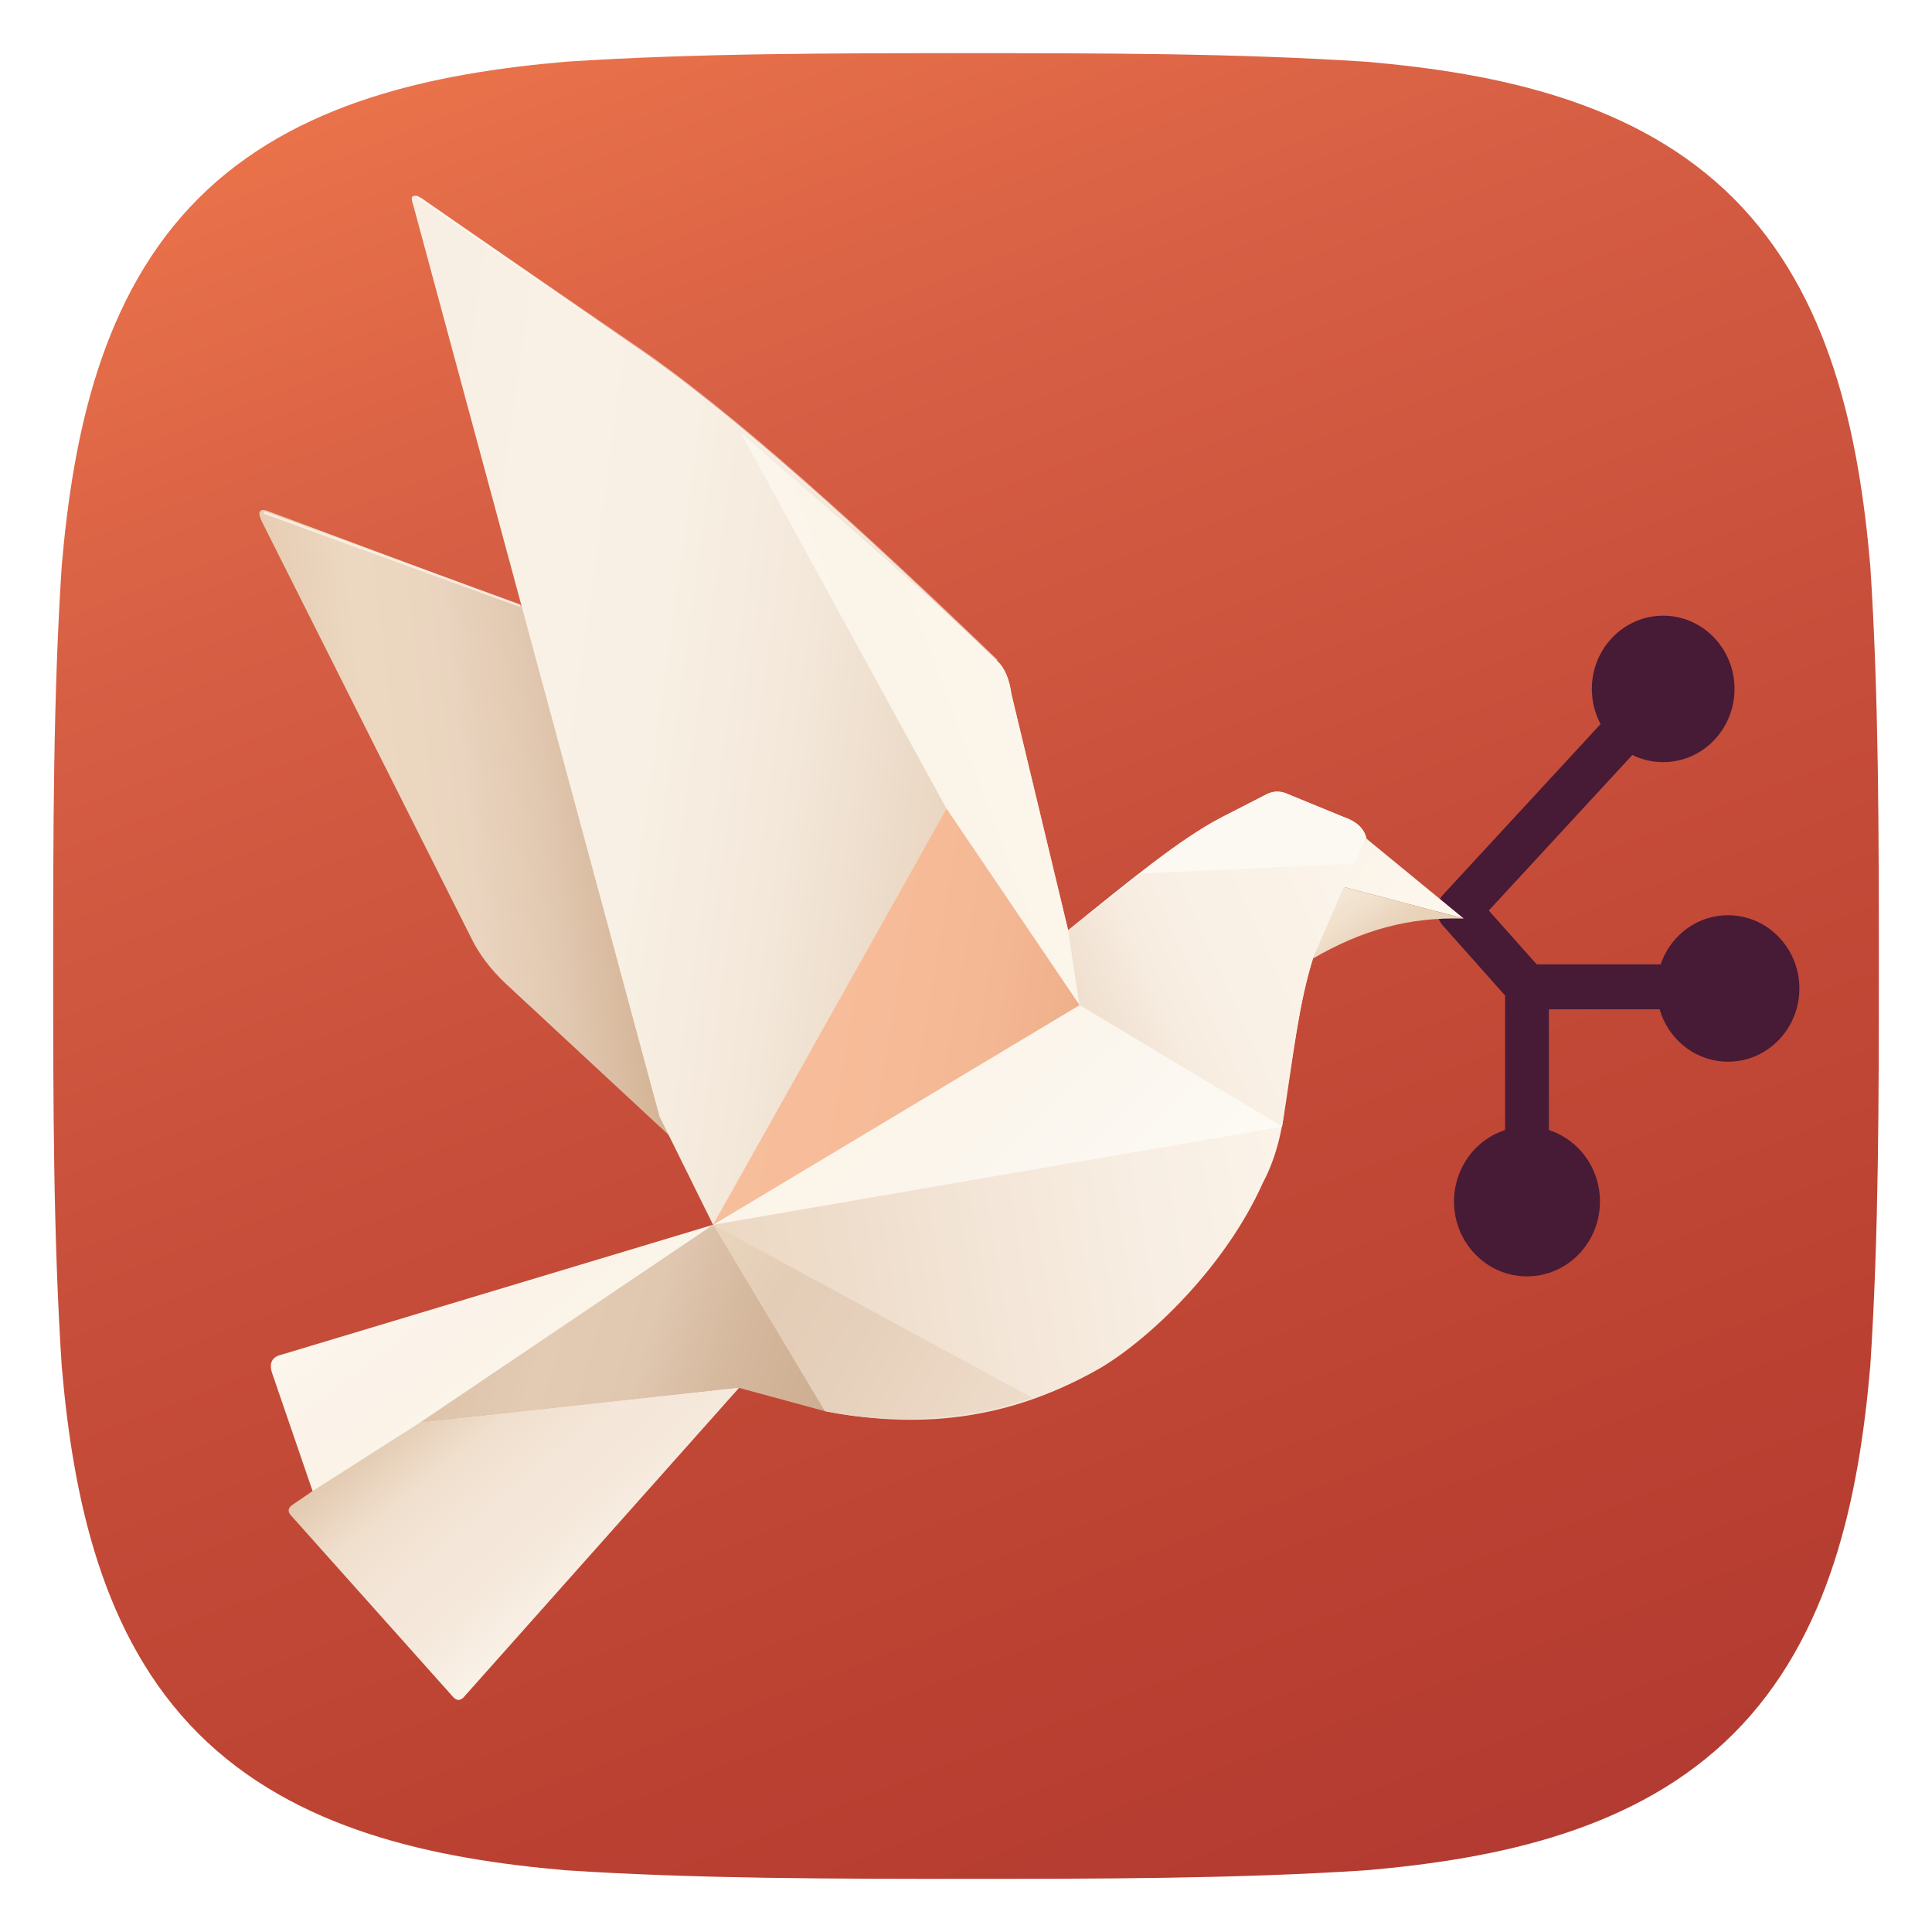
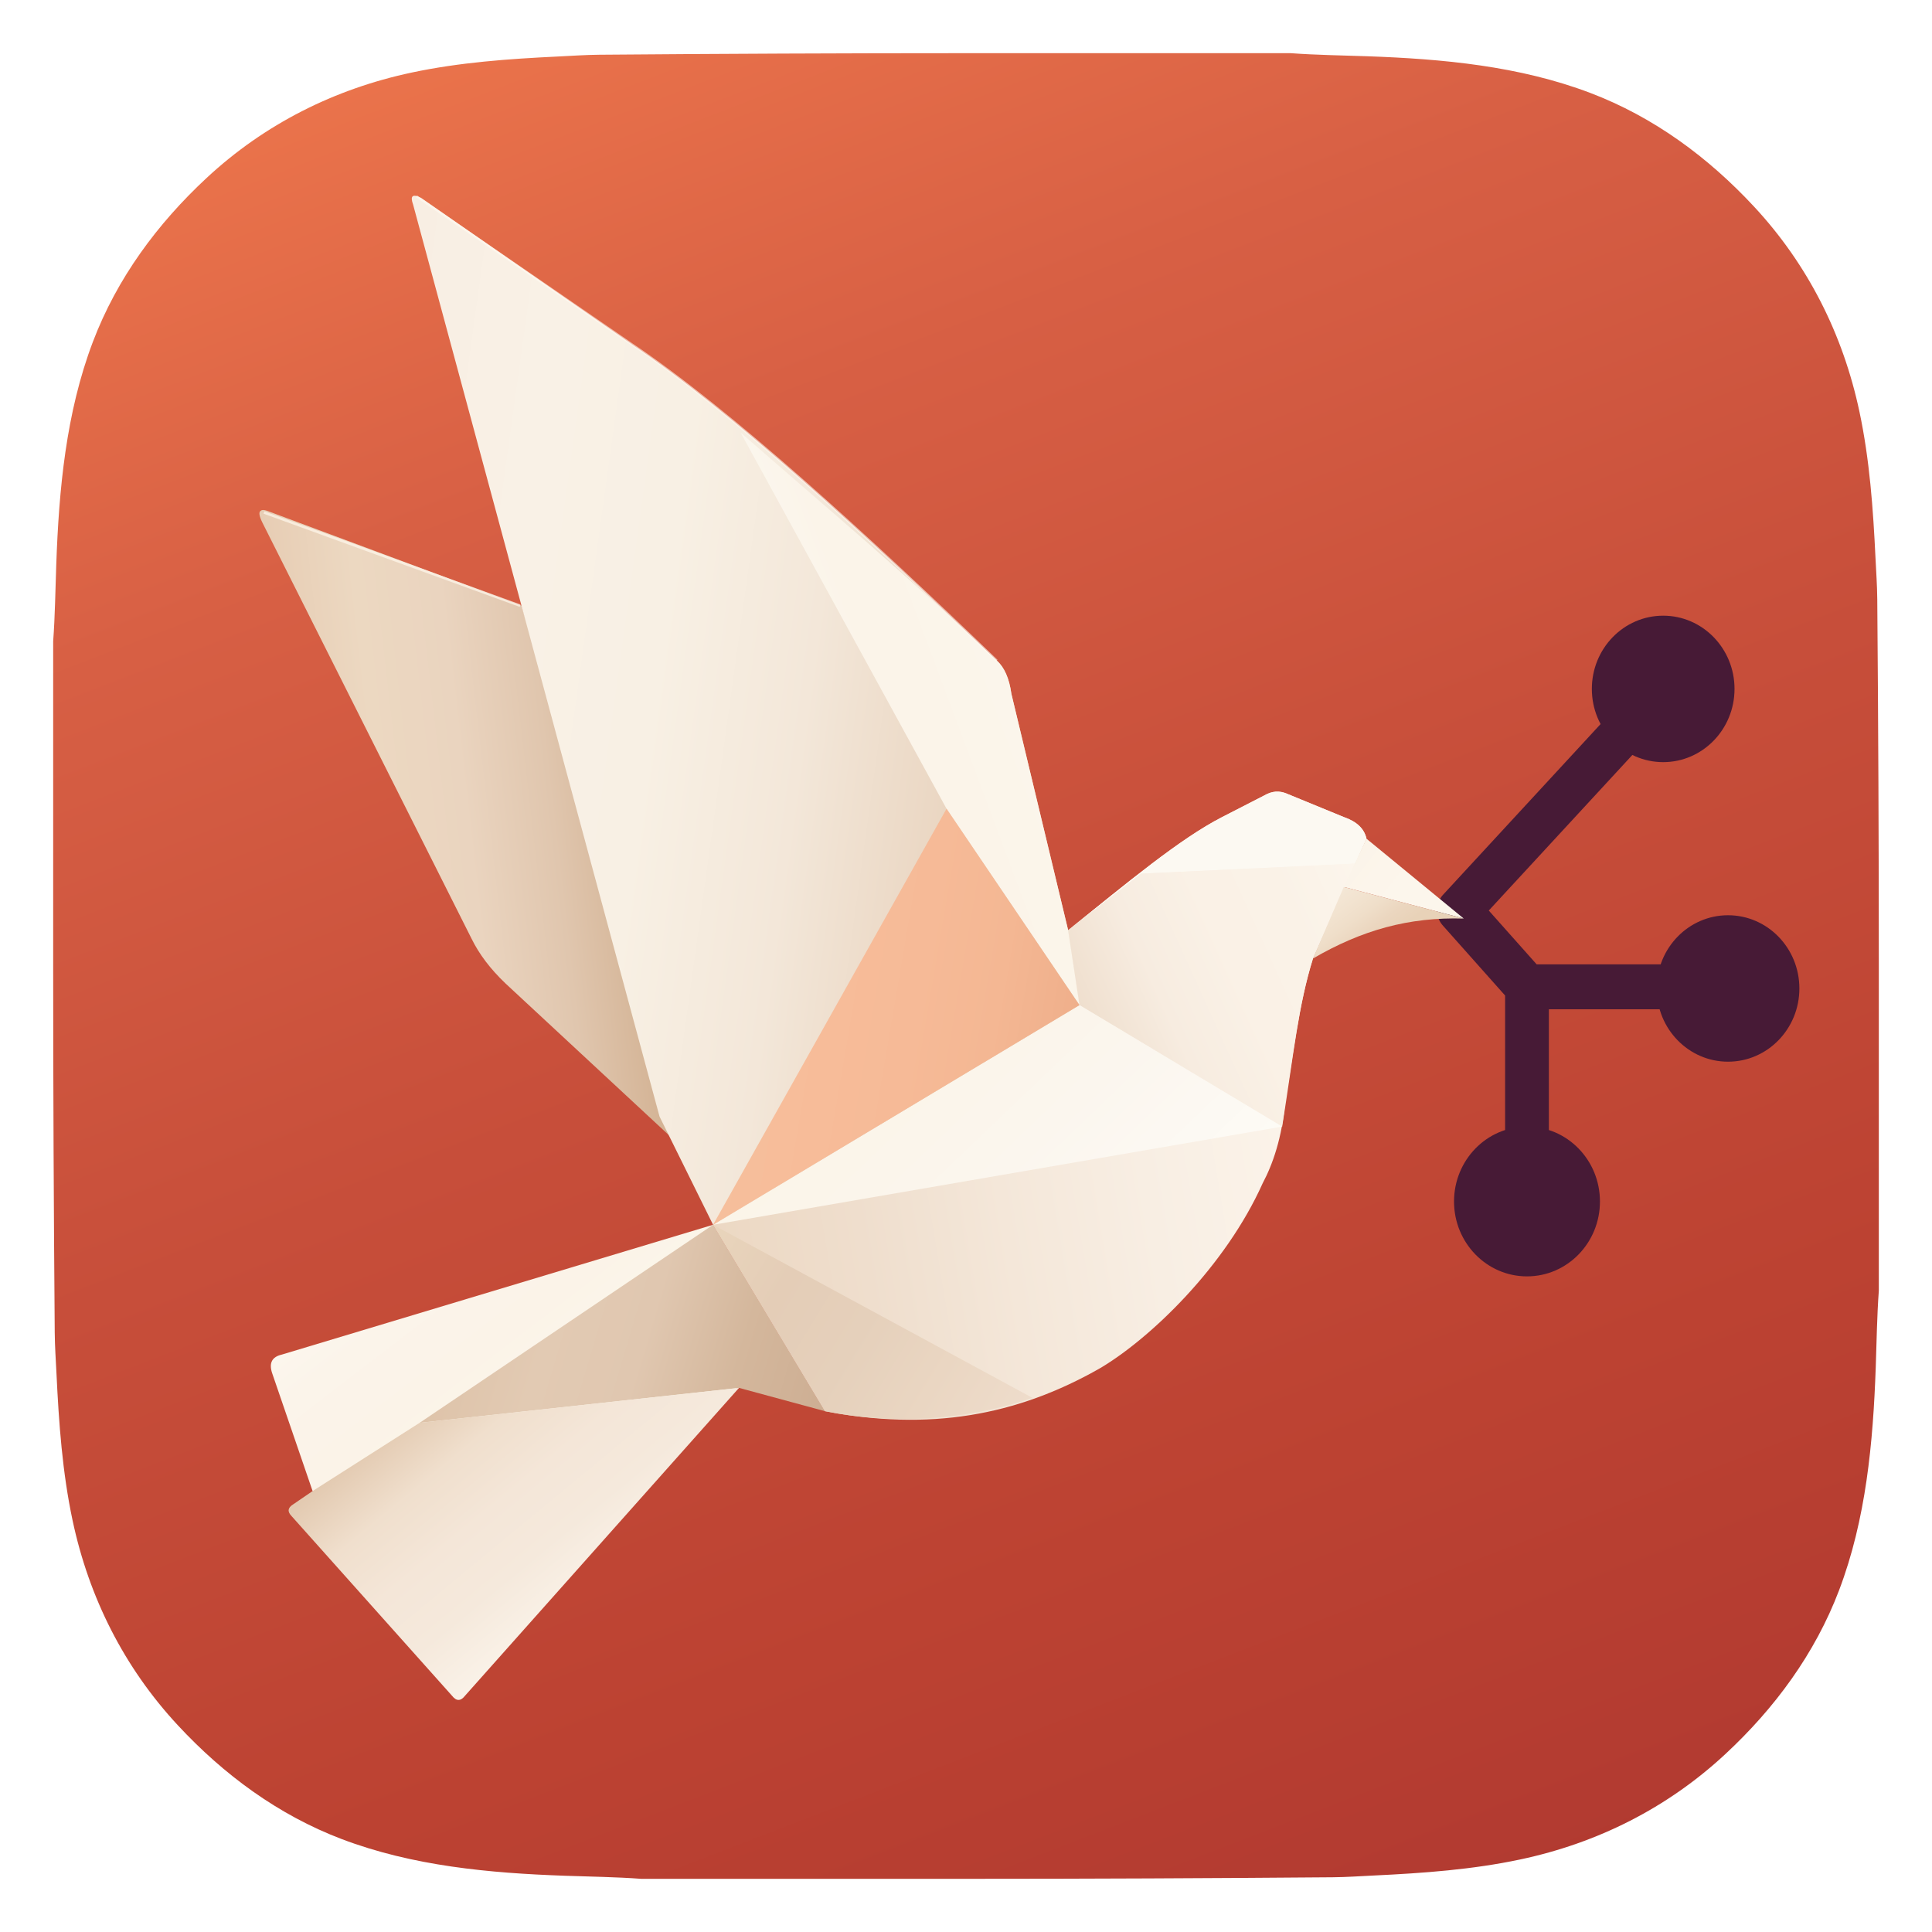
<svg xmlns="http://www.w3.org/2000/svg" viewBox="76 76 872 872" width="1024" height="1024">
  <defs>
    <linearGradient id="tile" gradientUnits="userSpaceOnUse" x1="376.4" y1="-38.5" x2="877.6" y2="1293.5">
      <stop offset="0" stop-color="#f0794d" />
      <stop offset="0.25" stop-color="#d75f44" />
      <stop offset="0.5" stop-color="#c74e3a" />
      <stop offset="0.75" stop-color="#bc4232" />
      <stop offset="1" stop-color="#af3830" />
    </linearGradient>
    <linearGradient id="rear-wing" gradientUnits="userSpaceOnUse" x1="216.7" y1="564.2" x2="425.2" y2="539.6">
      <stop offset="0" stop-color="#e7cdb4" />
      <stop offset="0.25" stop-color="#ecd8c1" />
      <stop offset="0.5" stop-color="#ead4bf" />
      <stop offset="0.75" stop-color="#e0c6ae" />
      <stop offset="1" stop-color="#d2b192" />
    </linearGradient>
    <linearGradient id="wing-front" gradientUnits="userSpaceOnUse" x1="251.2" y1="416.4" x2="624" y2="469.3">
      <stop offset="0" stop-color="#f8eee3" />
      <stop offset="0.25" stop-color="#f9f1e6" />
      <stop offset="0.5" stop-color="#f8f0e4" />
      <stop offset="0.75" stop-color="#f3e7d9" />
      <stop offset="1" stop-color="#ead6c2" />
    </linearGradient>
    <linearGradient id="wing-edge" gradientUnits="userSpaceOnUse" x1="664.3" y1="488.4" x2="571.2" y2="524.1">
      <stop offset="0" stop-color="#fbf5eb" />
      <stop offset="0.25" stop-color="#fbf5ea" />
      <stop offset="0.5" stop-color="#fbf4e9" />
      <stop offset="0.75" stop-color="#fbf4e9" />
      <stop offset="1" stop-color="#fbf6ed" />
    </linearGradient>
    <linearGradient id="wing-fold" gradientUnits="userSpaceOnUse" x1="496.3" y1="638.5" x2="693.1" y2="673">
      <stop offset="0" stop-color="#f6bf9c" />
      <stop offset="0.25" stop-color="#f7bc99" />
      <stop offset="0.5" stop-color="#f6ba97" />
      <stop offset="0.75" stop-color="#f4b793" />
      <stop offset="1" stop-color="#efaf8b" />
    </linearGradient>
    <linearGradient id="tail-top" gradientUnits="userSpaceOnUse" x1="248.6" y1="828.3" x2="306.7" y2="906">
      <stop offset="0" stop-color="#fcf6ed" />
      <stop offset="0.25" stop-color="#fbf4ea" />
      <stop offset="0.5" stop-color="#fbf3e9" />
      <stop offset="0.75" stop-color="#fbf3e8" />
      <stop offset="1" stop-color="#fbf5e9" />
    </linearGradient>
    <linearGradient id="tail-inner" gradientUnits="userSpaceOnUse" x1="313.6" y1="824.6" x2="540.4" y2="893.7">
      <stop offset="0" stop-color="#dec3a9" />
      <stop offset="0.25" stop-color="#e2cab3" />
      <stop offset="0.5" stop-color="#e0c7b0" />
      <stop offset="0.75" stop-color="#d4b79c" />
      <stop offset="1" stop-color="#cdae93" />
    </linearGradient>
    <linearGradient id="tail-bottom" gradientUnits="userSpaceOnUse" x1="378" y1="1017.2" x2="281.6" y2="897.5">
      <stop offset="0" stop-color="#faf2e8" />
      <stop offset="0.25" stop-color="#f5e9dc" />
      <stop offset="0.5" stop-color="#f4e6d8" />
      <stop offset="0.75" stop-color="#f0dfcd" />
      <stop offset="1" stop-color="#e3cab1" />
    </linearGradient>
    <linearGradient id="neck" gradientUnits="userSpaceOnUse" x1="876.3" y1="586" x2="704.1" y2="666.3">
      <stop offset="0" stop-color="#fcf5ec" />
      <stop offset="0.25" stop-color="#faf2e7" />
      <stop offset="0.5" stop-color="#faf1e6" />
      <stop offset="0.75" stop-color="#f7ece0" />
      <stop offset="1" stop-color="#efdfce" />
    </linearGradient>
    <linearGradient id="breast-top" gradientUnits="userSpaceOnUse" x1="739.4" y1="801" x2="605.8" y2="657.5">
      <stop offset="0" stop-color="#fdfbf5" />
      <stop offset="0.25" stop-color="#fcf8f2" />
      <stop offset="0.5" stop-color="#fbf6ee" />
      <stop offset="0.75" stop-color="#fbf5eb" />
      <stop offset="1" stop-color="#fbf5e9" />
    </linearGradient>
    <linearGradient id="breast-bottom" gradientUnits="userSpaceOnUse" x1="834.6" y1="797.2" x2="483.8" y2="857.6">
      <stop offset="0" stop-color="#fbf3e9" />
      <stop offset="0.25" stop-color="#f8eee3" />
      <stop offset="0.5" stop-color="#f4e7d9" />
      <stop offset="0.75" stop-color="#efdecd" />
      <stop offset="1" stop-color="#ecd8c3" />
    </linearGradient>
    <linearGradient id="belly" gradientUnits="userSpaceOnUse" x1="647.8" y1="919.1" x2="459.8" y2="800.8">
      <stop offset="0" stop-color="#eedccb" />
      <stop offset="0.25" stop-color="#ead6c2" />
      <stop offset="0.5" stop-color="#e5d0bb" />
      <stop offset="0.75" stop-color="#e4cdb7" />
      <stop offset="1" stop-color="#e9d5bc" />
    </linearGradient>
    <linearGradient id="beak-top" gradientUnits="userSpaceOnUse" x1="874" y1="551" x2="934" y2="599">
      <stop offset="0" stop-color="#fbf4e9" />
      <stop offset="0.25" stop-color="#fcf5eb" />
      <stop offset="0.5" stop-color="#fcf6ec" />
      <stop offset="0.75" stop-color="#fcf6ec" />
      <stop offset="1" stop-color="#faf4e9" />
    </linearGradient>
    <linearGradient id="beak-bottom" gradientUnits="userSpaceOnUse" x1="860" y1="580" x2="883" y2="613">
      <stop offset="0" stop-color="#f4e7d6" />
      <stop offset="0.25" stop-color="#f2e3d0" />
      <stop offset="0.5" stop-color="#efdec9" />
      <stop offset="0.75" stop-color="#ebd6bf" />
      <stop offset="1" stop-color="#e8d2b8" />
    </linearGradient>
  </defs>
  <g transform="translate(100 100) scale(0.731794 0.75114) translate(-64 -79)">
    <g id="background">
-       <path d="M627 79         C707.915 79.000 793.415 79.000 873.806 84.136         C954.785 90.972 1040.822 108.201 1100.425 166.268         C1160.027 224.335 1177.711 308.157 1184.728 387.051         C1190.000 465.371 1190.000 548.669 1190.000 627.500         C1190.000 706.331 1190.000 789.629 1184.728 867.949         C1177.711 946.843 1160.027 1030.665 1100.425 1088.732         C1040.822 1146.799 954.785 1164.028 873.806 1170.864         C793.415 1176.000 707.915 1176.000 627.000 1176.000         C546.085 1176.000 460.585 1176.000 380.194 1170.864         C299.215 1164.028 213.178 1146.799 153.575 1088.732         C93.973 1030.665 76.289 946.843 69.272 867.949         C64.000 789.629 64.000 706.331 64.000 627.500         C64.000 548.669 64.000 465.371 69.272 387.051         C76.289 308.157 93.973 224.335 153.575 166.268         C213.178 108.201 299.215 90.972 380.194 84.136         C460.585 79.000 546.085 79.000 627.000 79.000Z" fill="url(#tile)" />
+       <path d="M627.000 79.000         C551.634 79.000 476.267 79.336 400.903 79.937         C392.319 80.006 383.748 80.608 375.173 81.009         C344.986 82.418 314.721 84.519 285.103 90.650         C237.458 100.513 194.424 121.610 158.767 153.856         C128.204 181.496 103.366 214.290 88.506 252.415         C71.877 295.078 67.545 341.088 65.902 386.326         C65.346 401.634 65.154 417.124 64.000 432.391         C64.000 438.035 64.000 443.871 64.000 449.532         C64.000 461.673 64.000 473.815 64.000 485.956         C64.000 533.137 64.000 580.319 64.000 627.500         C64.000 700.925 64.345 774.351 64.962 847.774         C65.032 856.137 65.651 864.487 66.062 872.841         C67.509 902.250 69.665 931.736 75.958 960.592         C86.082 1007.009 107.736 1048.935 140.835 1083.673         C169.206 1113.450 202.867 1137.648 241.999 1152.125         C285.790 1168.326 333.017 1172.546 379.450 1174.147         C395.163 1174.689 411.063 1174.875 426.734 1176.000         C432.526 1176.000 438.517 1176.000 444.327 1176.000         C456.790 1176.000 469.252 1176.000 481.714 1176.000         C530.143 1176.000 578.571 1176.000 627.000 1176.000         C702.366 1176.000 777.733 1175.664 853.097 1175.063         C861.681 1174.994 870.252 1174.392 878.827 1173.991         C909.014 1172.582 939.279 1170.481 968.897 1164.350         C1016.542 1154.487 1059.576 1133.390 1095.233 1101.144         C1125.796 1073.504 1150.634 1040.710 1165.494 1002.585         C1182.123 959.922 1186.455 913.912 1188.098 868.674         C1188.654 853.366 1188.846 837.876 1190.000 822.609         C1190.000 816.965 1190.000 811.129 1190.000 805.468         C1190.000 793.327 1190.000 781.185 1190.000 769.044         C1190.000 721.863 1190.000 674.681 1190.000 627.500         C1190.000 554.075 1189.655 480.649 1189.038 407.226         C1188.968 398.863 1188.349 390.513 1187.938 382.159         C1186.491 352.750 1184.335 323.264 1178.042 294.408         C1167.918 247.991 1146.264 206.065 1113.165 171.327         C1084.794 141.550 1051.133 117.352 1012.001 102.875         C968.210 86.674 920.983 82.454 874.550 80.853         C858.837 80.311 842.937 80.125 827.266 79.000         C821.474 79.000 815.483 79.000 809.673 79.000         C797.210 79.000 784.748 79.000 772.286 79.000         C723.857 79.000 675.429 79.000 627.000 79.000         Z" fill="url(#tile)" />
    </g>
    <g id="git-branch" fill="#471a36">
      <path d="M986.5 769L959.5 769L959.5 640L986.5 640Z         M982.97 630.897L963.03 649.103L921.03 603.103L940.97 584.897Z         M940.8 603.285L921.2 584.715L1047.2 451.715L1066.8 470.285Z         M973 653.5L973 626.5L1097 626.5L1097 653.5Z         M986.5 640a13.5 13.5 0 1 1 -27 0a13.5 13.5 0 1 1 27 0Z         M944.5 594a13.5 13.5 0 1 1 -27 0a13.5 13.5 0 1 1 27 0Z         M1101 461a44 44 0 1 1 -88 0a44 44 0 1 1 88 0Z         M1141 641a44 44 0 1 1 -88 0a44 44 0 1 1 88 0Z         M1018 769a45 45 0 1 1 -90 0a45 45 0 1 1 90 0Z" />
    </g>
    <g id="tail">
      <path d="M471 783L205 861Q196 863 199 872L224 943L487 881Z" fill="url(#tail-top)" />
      <path d="M471 783L540 895L487 881L290 902Z" fill="url(#tail-inner)" />
      <path d="M224 943L290 902L487 881L318 1066Q314 1071 310 1066L211 958Q207 954 212 951Z" fill="url(#tail-bottom)" />
    </g>
    <g id="rear-wing-layer">
      <path d="M196 354L353 411L448 733L343 638Q329 625 322 611L193 361Q190 355 192 354Q193 353 196 354Z" fill="url(#rear-wing)" />
      <path d="M194 355L352 411" fill="none" stroke="#fff9ed" stroke-width="1.5" stroke-opacity=".7" />
    </g>
    <g id="body">
      <path d="M471 783L690 606C727 577 759 551 785 538L811 525Q818 521 825 524L860 538Q872 542 874 551L841 623C832 651 829 681 824 708C822 731 816 747 810 758C787 808 741 851 710 869C658 898 604 907 540 895Z" fill="url(#breast-bottom)" />
      <path d="M690 606C727 577 759 551 785 538L811 525Q818 521 825 524L860 538Q872 542 874 551L867 566L735 572Z" fill="#fcf9f2" />
      <path d="M690 606L735 572L867 566L841 623C832 651 829 681 822 724L697 651Z" fill="url(#neck)" />
      <path d="M471 783L697 651L822 724Z" fill="url(#breast-top)" />
      <path d="M471 783L668 887C626 901 580 903 540 895Z" fill="url(#belly)" />
    </g>
    <g id="foreground-wing">
      <path d="M291 166L421 254C482 294 565 368 646 444Q653 450 655 464L690 606L697 651L471 783L438 718L286 170Q283 162 291 166Z" fill="url(#wing-front)" />
      <path d="M488 307C542 353 596 397 646 444Q653 450 655 464L690 606L697 651L615 533Z" fill="url(#wing-edge)" />
      <path d="M615 533L697 651L471 783Z" fill="url(#wing-fold)" />
      <path d="M288 165L421 254C482 294 565 368 646 444" fill="none" stroke="#fffaf1" stroke-width="1.3" stroke-opacity=".6" />
    </g>
    <g id="beak">
      <path d="M874 551L934 599L860 580Z" fill="url(#beak-top)" />
      <path d="M860 580L934 599C900 598 871 606 841 623Z" fill="url(#beak-bottom)" />
    </g>
  </g>
</svg>
